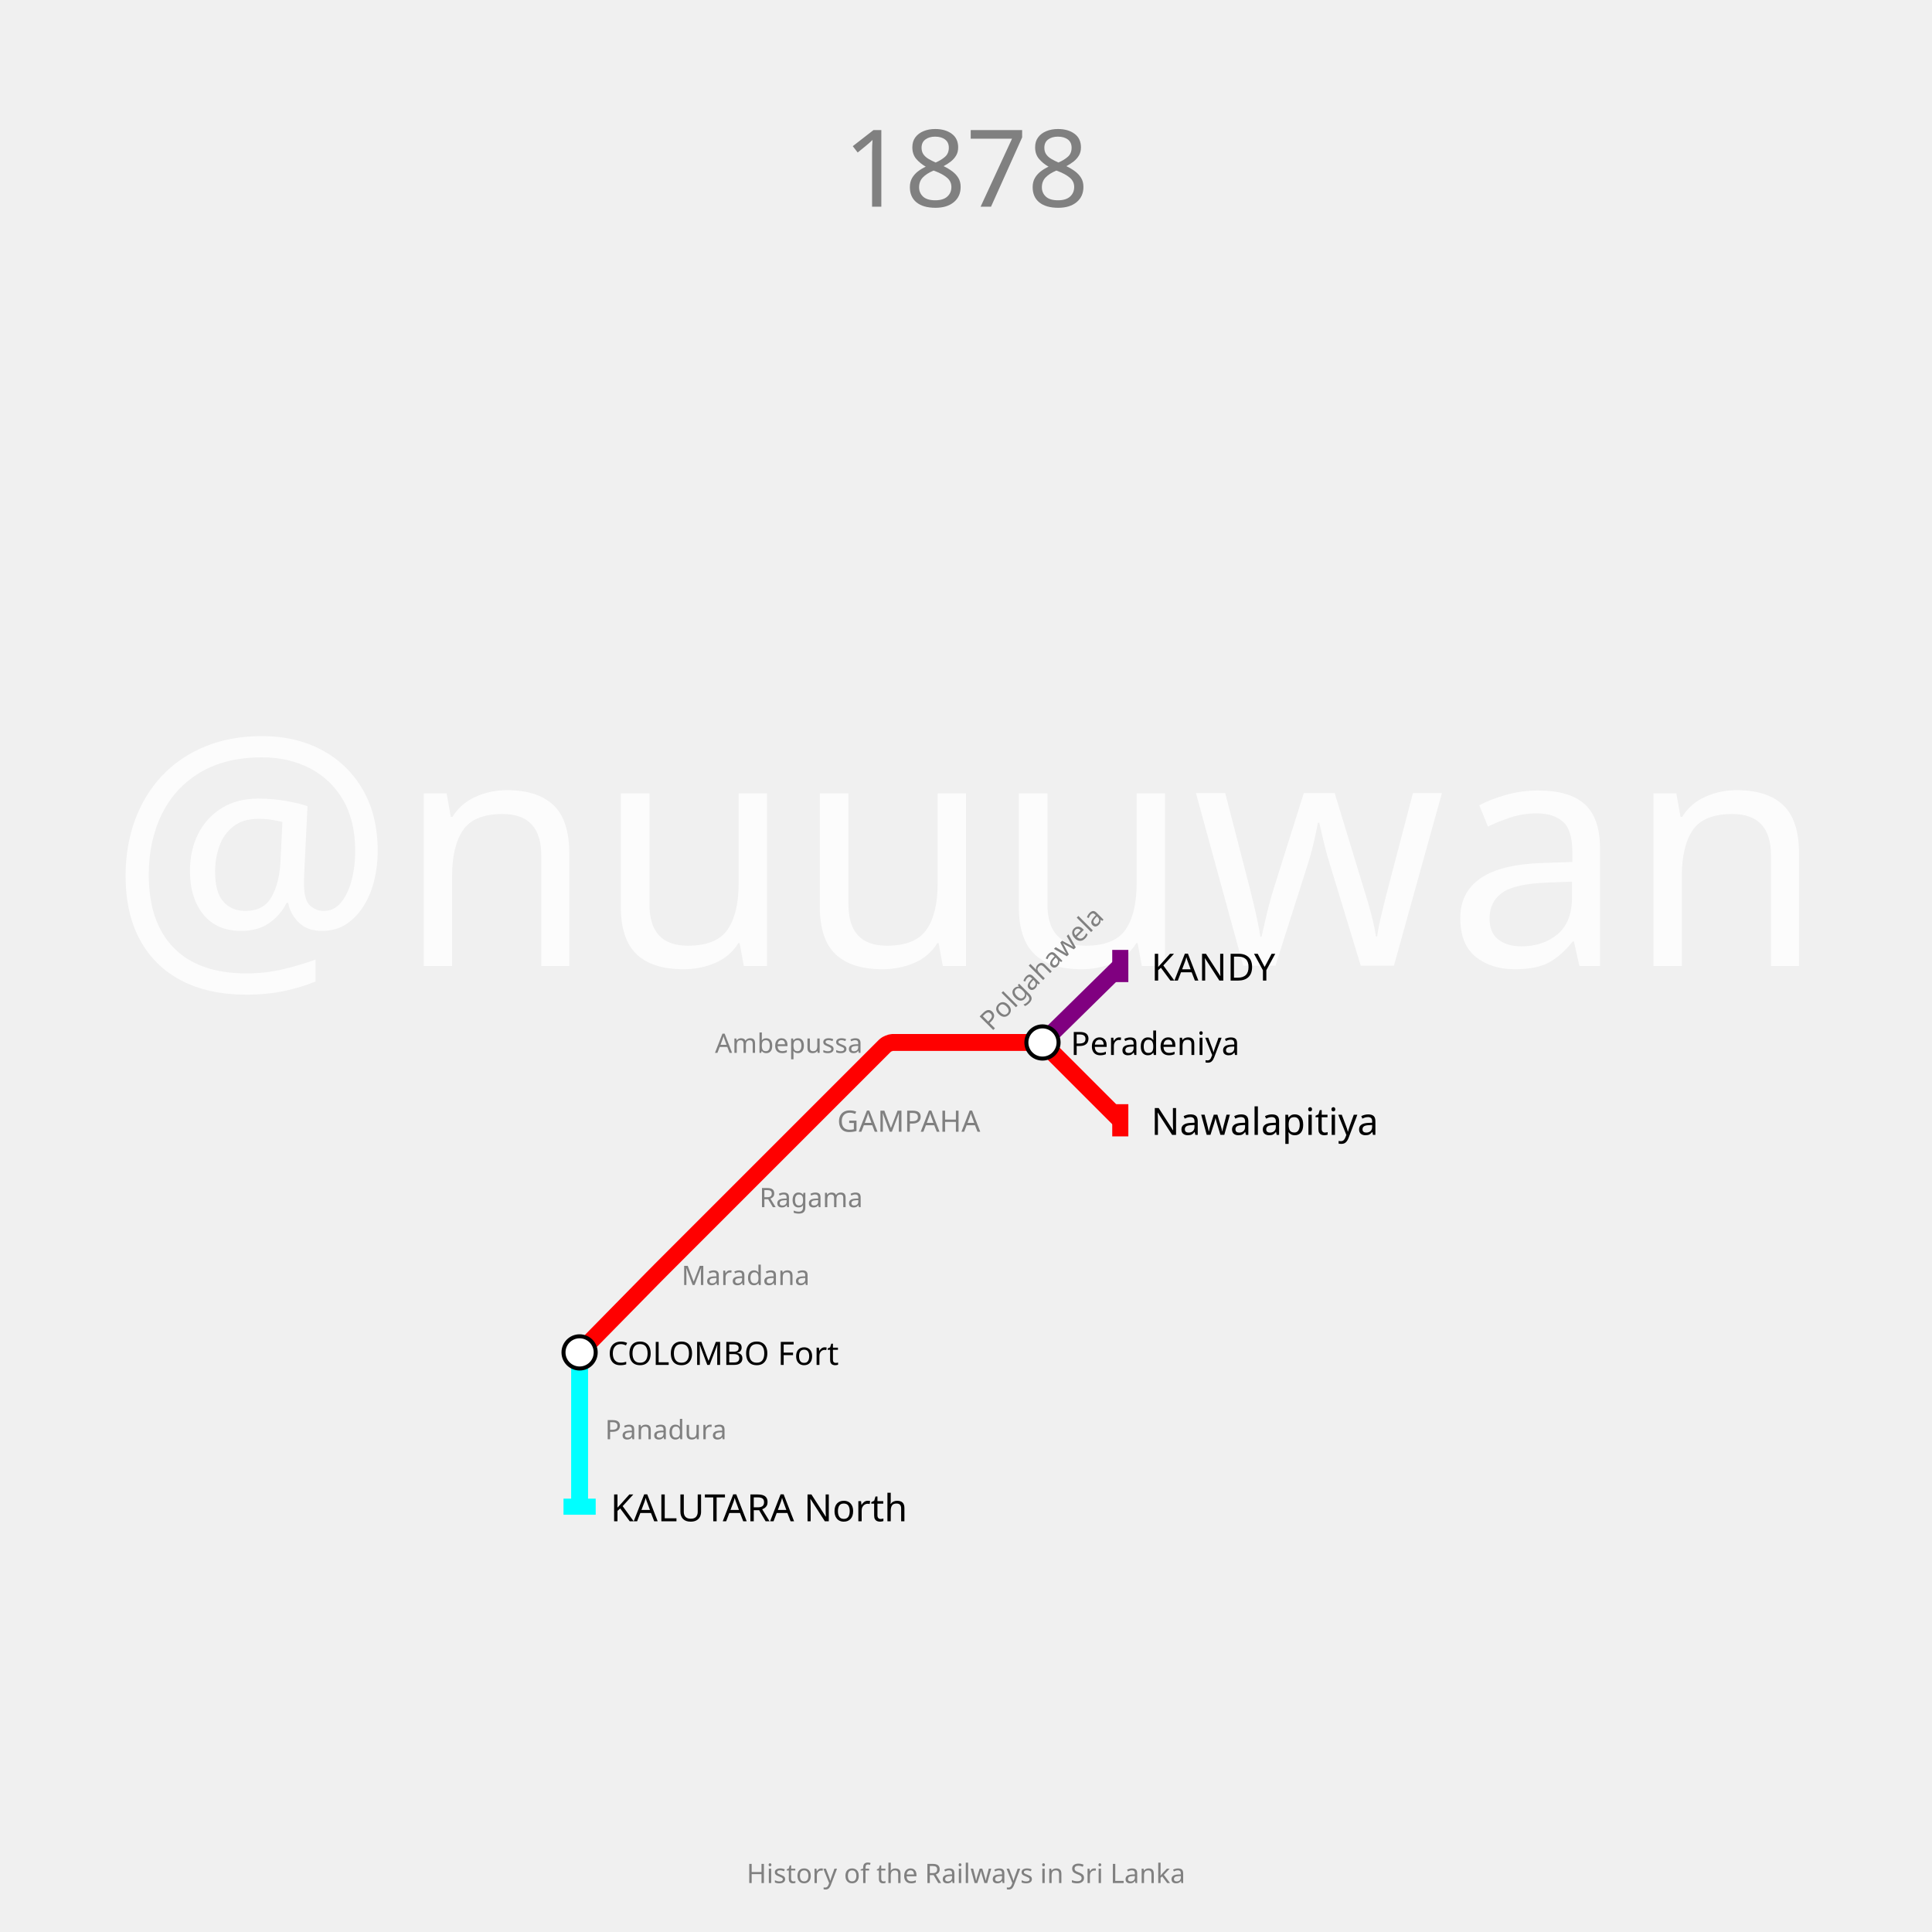
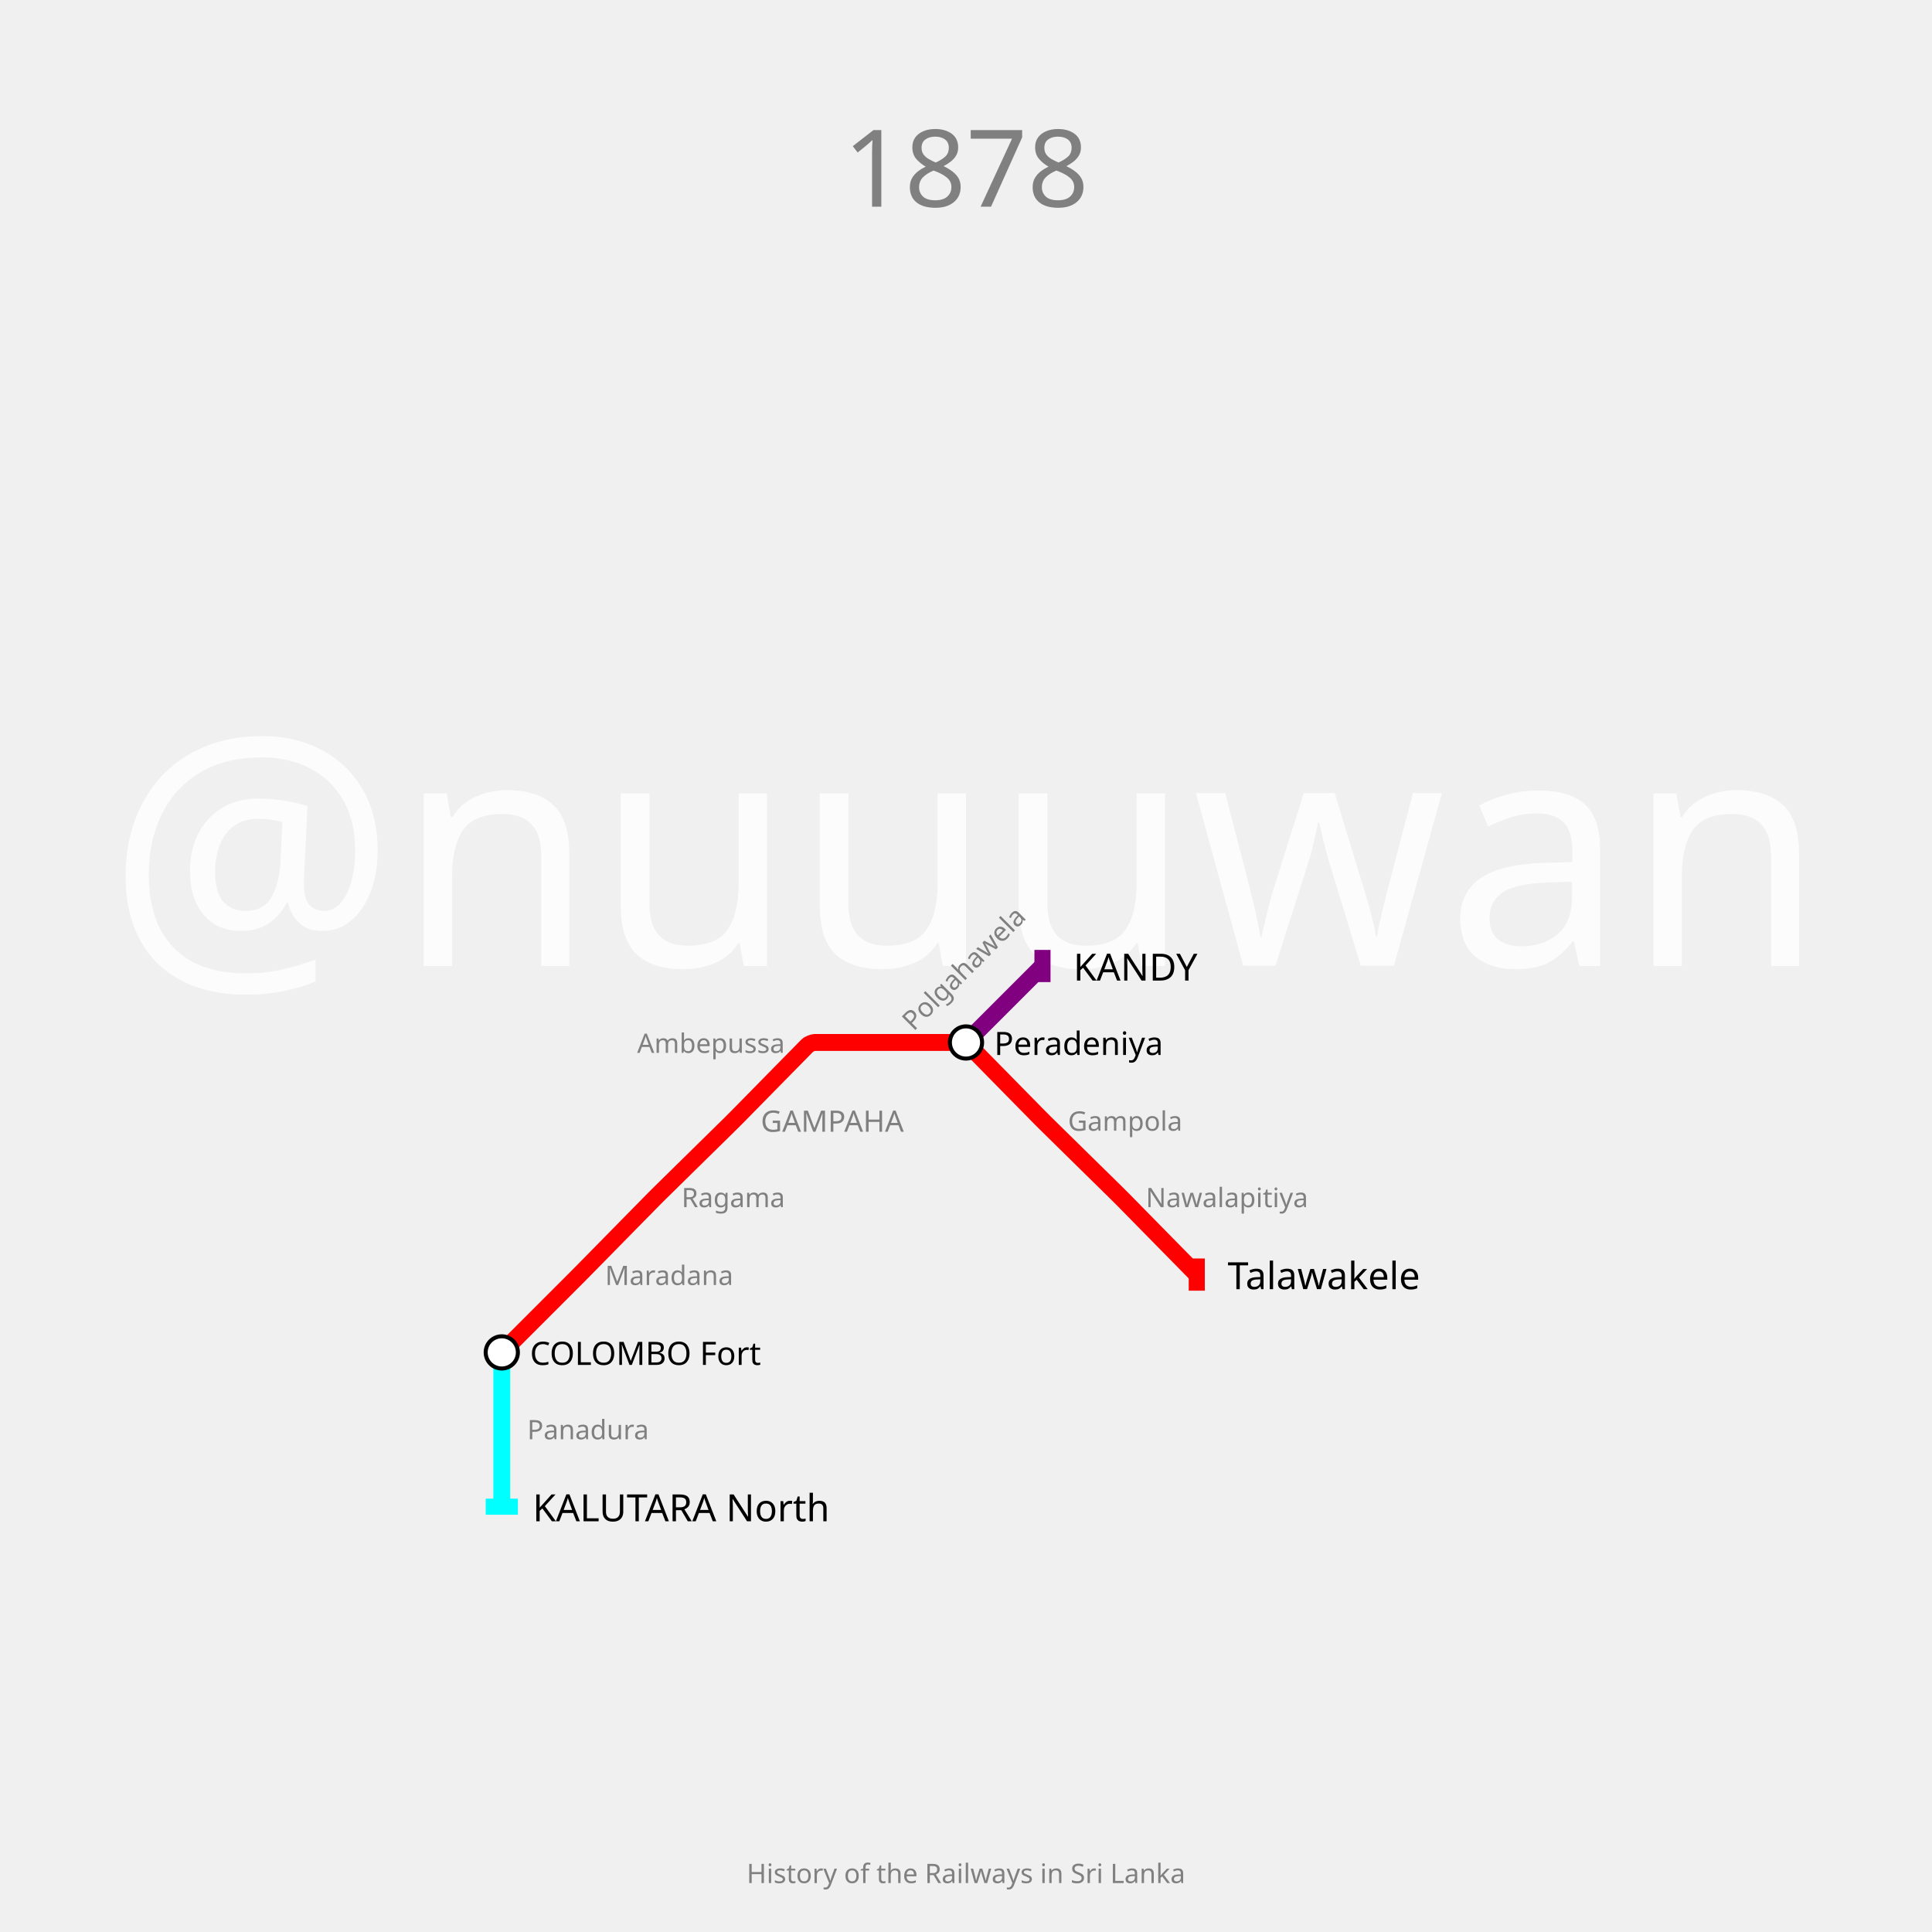
<svg xmlns="http://www.w3.org/2000/svg" width="1440" height="1440" padding="144">
  <text fill="#fcfcfc" stroke="none" font-size="240.0" font-family="p22" x="720.0" y="720.0" text-anchor="middle" dominant-baseline="center">@nuuuwan</text>
  <text fill="gray" stroke="none" font-size="80" font-family="p22" x="720.0" y="92.0" text-anchor="middle" dominant-baseline="hanging">1878</text>
  <text fill="gray" stroke="none" font-size="20" font-family="p22" x="720.0" y="1388.0" text-anchor="middle" dominant-baseline="text-top">History of the Railways in Sri Lanka</text>
  <g>
-     <path fill="none" stroke-width="12.6" stroke-opacity="1" d="M 432.0,1008.0 L 486.15,952.9 C 487.1,951.933 490.917,948.083 491.875,947.125 L 547.0,892.0 L 604.0,835.0 L 659.949,779.051 C 660.633,778.367 663.933,777.0 664.9,777.0 L 720.0,777.0 L 774.15,777.0 C 775.1,777.0 778.344,778.344 779.015,779.015 L 835.0,835.0" stroke="red" />
-     <rect stroke="none" fill-opacity="1" x="829" y="823" width="12" height="24" fill="red" />
+     <path fill="none" stroke-width="12.6" stroke-opacity="1" d="M 374.0,1008.0 L 429.125,952.875 C 430.083,951.917 433.9,948.067 434.85,947.1 L 486.293,894.755 C 487.195,893.837 490.837,890.195 491.755,889.293 L 544.238,837.715 C 545.159,836.81 548.81,833.159 549.715,832.238 L 601.967,779.068 C 602.645,778.379 605.933,777.0 606.9,777.0 L 662.0,777.0 L 717.1,777.0 C 718.067,777.0 721.355,778.379 722.033,779.068 L 774.252,832.203 C 775.168,833.136 778.864,836.832 779.797,837.748 L 832.24,889.287 C 833.16,890.192 836.808,893.84 837.713,894.76 L 892.0,950.0" stroke="red" />
+     <rect stroke="none" fill-opacity="1" x="886" y="938" width="12" height="24" fill="red" />
  </g>
  <g>
-     <path fill="none" stroke-width="12.6" stroke-opacity="1" d="M 777.0,777.0 L 835.0,720.0" stroke="purple" />
-     <rect stroke="none" fill-opacity="1" x="829" y="708" width="12" height="24" fill="purple" />
+     <path fill="none" stroke-width="12.6" stroke-opacity="1" d="M 720.0,777.0 L 777.0,720.0" stroke="purple" />
+     <rect stroke="none" fill-opacity="1" x="771" y="708" width="12" height="24" fill="purple" />
  </g>
  <g>
-     <path fill="none" stroke-width="12.6" stroke-opacity="1" d="M 432.0,1008.0 L 432.0,1065.0 L 432.0,1123.0" stroke="cyan" />
-     <rect stroke="none" fill-opacity="1" x="420" y="1117" width="24" height="12" fill="cyan" />
+     <path fill="none" stroke-width="12.6" stroke-opacity="1" d="M 374.0,1008.0 L 374.0,1065.0 L 374.0,1123.0" stroke="cyan" />
+     <rect stroke="none" fill-opacity="1" x="362" y="1117" width="24" height="12" fill="cyan" />
  </g>
  <g>
-     <text fill="black" stroke="none" font-size="28.0" font-family="p22" font-weight="100" text-anchor="start" dominant-baseline="central" x="858.0" y="835" transform="translate(835,835) rotate(0) translate(-835,-835)">Nawalapitiya</text>
+     <text fill="black" stroke="none" font-size="28.0" font-family="p22" font-weight="100" text-anchor="start" dominant-baseline="central" x="915.0" y="950" transform="translate(892,950) rotate(0) translate(-892,-950)">Talawakele</text>
  </g>
  <g>
-     <text fill="black" stroke="none" font-size="28.0" font-family="p22" font-weight="100" text-anchor="start" dominant-baseline="central" x="858.0" y="720" transform="translate(835,720) rotate(0) translate(-835,-720)">KANDY</text>
+     <text fill="black" stroke="none" font-size="28.0" font-family="p22" font-weight="100" text-anchor="start" dominant-baseline="central" x="800.0" y="720" transform="translate(777,720) rotate(0) translate(-777,-720)">KANDY</text>
  </g>
  <g>
-     <text fill="black" stroke="none" font-size="28.0" font-family="p22" font-weight="100" text-anchor="start" dominant-baseline="central" x="455.0" y="1123" transform="translate(432,1123) rotate(0) translate(-432,-1123)">KALUTARA North</text>
+     <text fill="black" stroke="none" font-size="28.0" font-family="p22" font-weight="100" text-anchor="start" dominant-baseline="central" x="397.0" y="1123" transform="translate(374,1123) rotate(0) translate(-374,-1123)">KALUTARA North</text>
  </g>
  <g>
-     <circle r="12" fill="white" stroke="black" stroke-width="3.0" cx="432" cy="1008" />
-     <text fill="black" stroke="none" font-size="24.0" font-family="p22" font-weight="100" text-anchor="start" dominant-baseline="central" x="453.0" y="1008" transform="translate(432,1008) rotate(0) translate(-432,-1008)">COLOMBO Fort</text>
+     <circle r="12" fill="white" stroke="black" stroke-width="3.0" cx="374" cy="1008" />
+     <text fill="black" stroke="none" font-size="24.0" font-family="p22" font-weight="100" text-anchor="start" dominant-baseline="central" x="395.0" y="1008" transform="translate(374,1008) rotate(0) translate(-374,-1008)">COLOMBO Fort</text>
  </g>
  <g>
-     <circle r="12" fill="white" stroke="black" stroke-width="3.0" cx="777" cy="777" />
-     <text fill="black" stroke="none" font-size="24.0" font-family="p22" font-weight="100" text-anchor="start" dominant-baseline="central" x="798.0" y="777" transform="translate(777,777) rotate(0) translate(-777,-777)">Peradeniya</text>
+     <circle r="12" fill="white" stroke="black" stroke-width="3.0" cx="720" cy="777" />
+     <text fill="black" stroke="none" font-size="24.0" font-family="p22" font-weight="100" text-anchor="start" dominant-baseline="central" x="741.0" y="777" transform="translate(720,777) rotate(0) translate(-720,-777)">Peradeniya</text>
  </g>
  <g>
-     <text fill="gray" stroke="none" font-size="22.0" font-family="p22" font-weight="100" text-anchor="start" dominant-baseline="central" x="624.0" y="835" transform="translate(604,835) rotate(0) translate(-604,-835)">GAMPAHA</text>
+     <text fill="gray" stroke="none" font-size="22.0" font-family="p22" font-weight="100" text-anchor="start" dominant-baseline="central" x="567.0" y="835" transform="translate(547,835) rotate(0) translate(-547,-835)">GAMPAHA</text>
  </g>
  <g>
-     <text fill="gray" stroke="none" font-size="20" font-family="p22" font-weight="100" text-anchor="start" dominant-baseline="central" x="508.0" y="950" transform="translate(489,950) rotate(0) translate(-489,-950)">Maradana</text>
+     <text fill="gray" stroke="none" font-size="20" font-family="p22" font-weight="100" text-anchor="start" dominant-baseline="central" x="451.0" y="950" transform="translate(432,950) rotate(0) translate(-432,-950)">Maradana</text>
  </g>
  <g>
-     <text fill="gray" stroke="none" font-size="20" font-family="p22" font-weight="100" text-anchor="start" dominant-baseline="central" x="566.0" y="892" transform="translate(547,892) rotate(0) translate(-547,-892)">Ragama</text>
+     <text fill="gray" stroke="none" font-size="20" font-family="p22" font-weight="100" text-anchor="start" dominant-baseline="central" x="508.0" y="892" transform="translate(489,892) rotate(0) translate(-489,-892)">Ragama</text>
  </g>
  <g>
-     <text fill="gray" stroke="none" font-size="20" font-family="p22" font-weight="100" text-anchor="end" dominant-baseline="central" x="643.0" y="777" transform="translate(662,777) rotate(0) translate(-662,-777)">Ambepussa</text>
+     <text fill="gray" stroke="none" font-size="20" font-family="p22" font-weight="100" text-anchor="end" dominant-baseline="central" x="585.0" y="777" transform="translate(604,777) rotate(0) translate(-604,-777)">Ambepussa</text>
  </g>
  <g>
-     <text fill="gray" stroke="none" font-size="20" font-family="p22" font-weight="100" text-anchor="start" dominant-baseline="central" x="739.0" y="777" transform="translate(720,777) rotate(-45) translate(-720,-777)">Polgahawela</text>
+     <text fill="gray" stroke="none" font-size="20" font-family="p22" font-weight="100" text-anchor="start" dominant-baseline="central" x="681.0" y="777" transform="translate(662,777) rotate(-45) translate(-662,-777)">Polgahawela</text>
  </g>
  <g>
-     <text fill="gray" stroke="none" font-size="20" font-family="p22" font-weight="100" text-anchor="start" dominant-baseline="central" x="451.0" y="1065" transform="translate(432,1065) rotate(0) translate(-432,-1065)">Panadura</text>
+     <text fill="gray" stroke="none" font-size="20" font-family="p22" font-weight="100" text-anchor="start" dominant-baseline="central" x="796.0" y="835" transform="translate(777,835) rotate(0) translate(-777,-835)">Gampola</text>
+   </g>
+   <g>
+     <text fill="gray" stroke="none" font-size="20" font-family="p22" font-weight="100" text-anchor="start" dominant-baseline="central" x="854.0" y="892" transform="translate(835,892) rotate(0) translate(-835,-892)">Nawalapitiya</text>
+   </g>
+   <g>
+     <text fill="gray" stroke="none" font-size="20" font-family="p22" font-weight="100" text-anchor="start" dominant-baseline="central" x="393.0" y="1065" transform="translate(374,1065) rotate(0) translate(-374,-1065)">Panadura</text>
  </g>
</svg>
